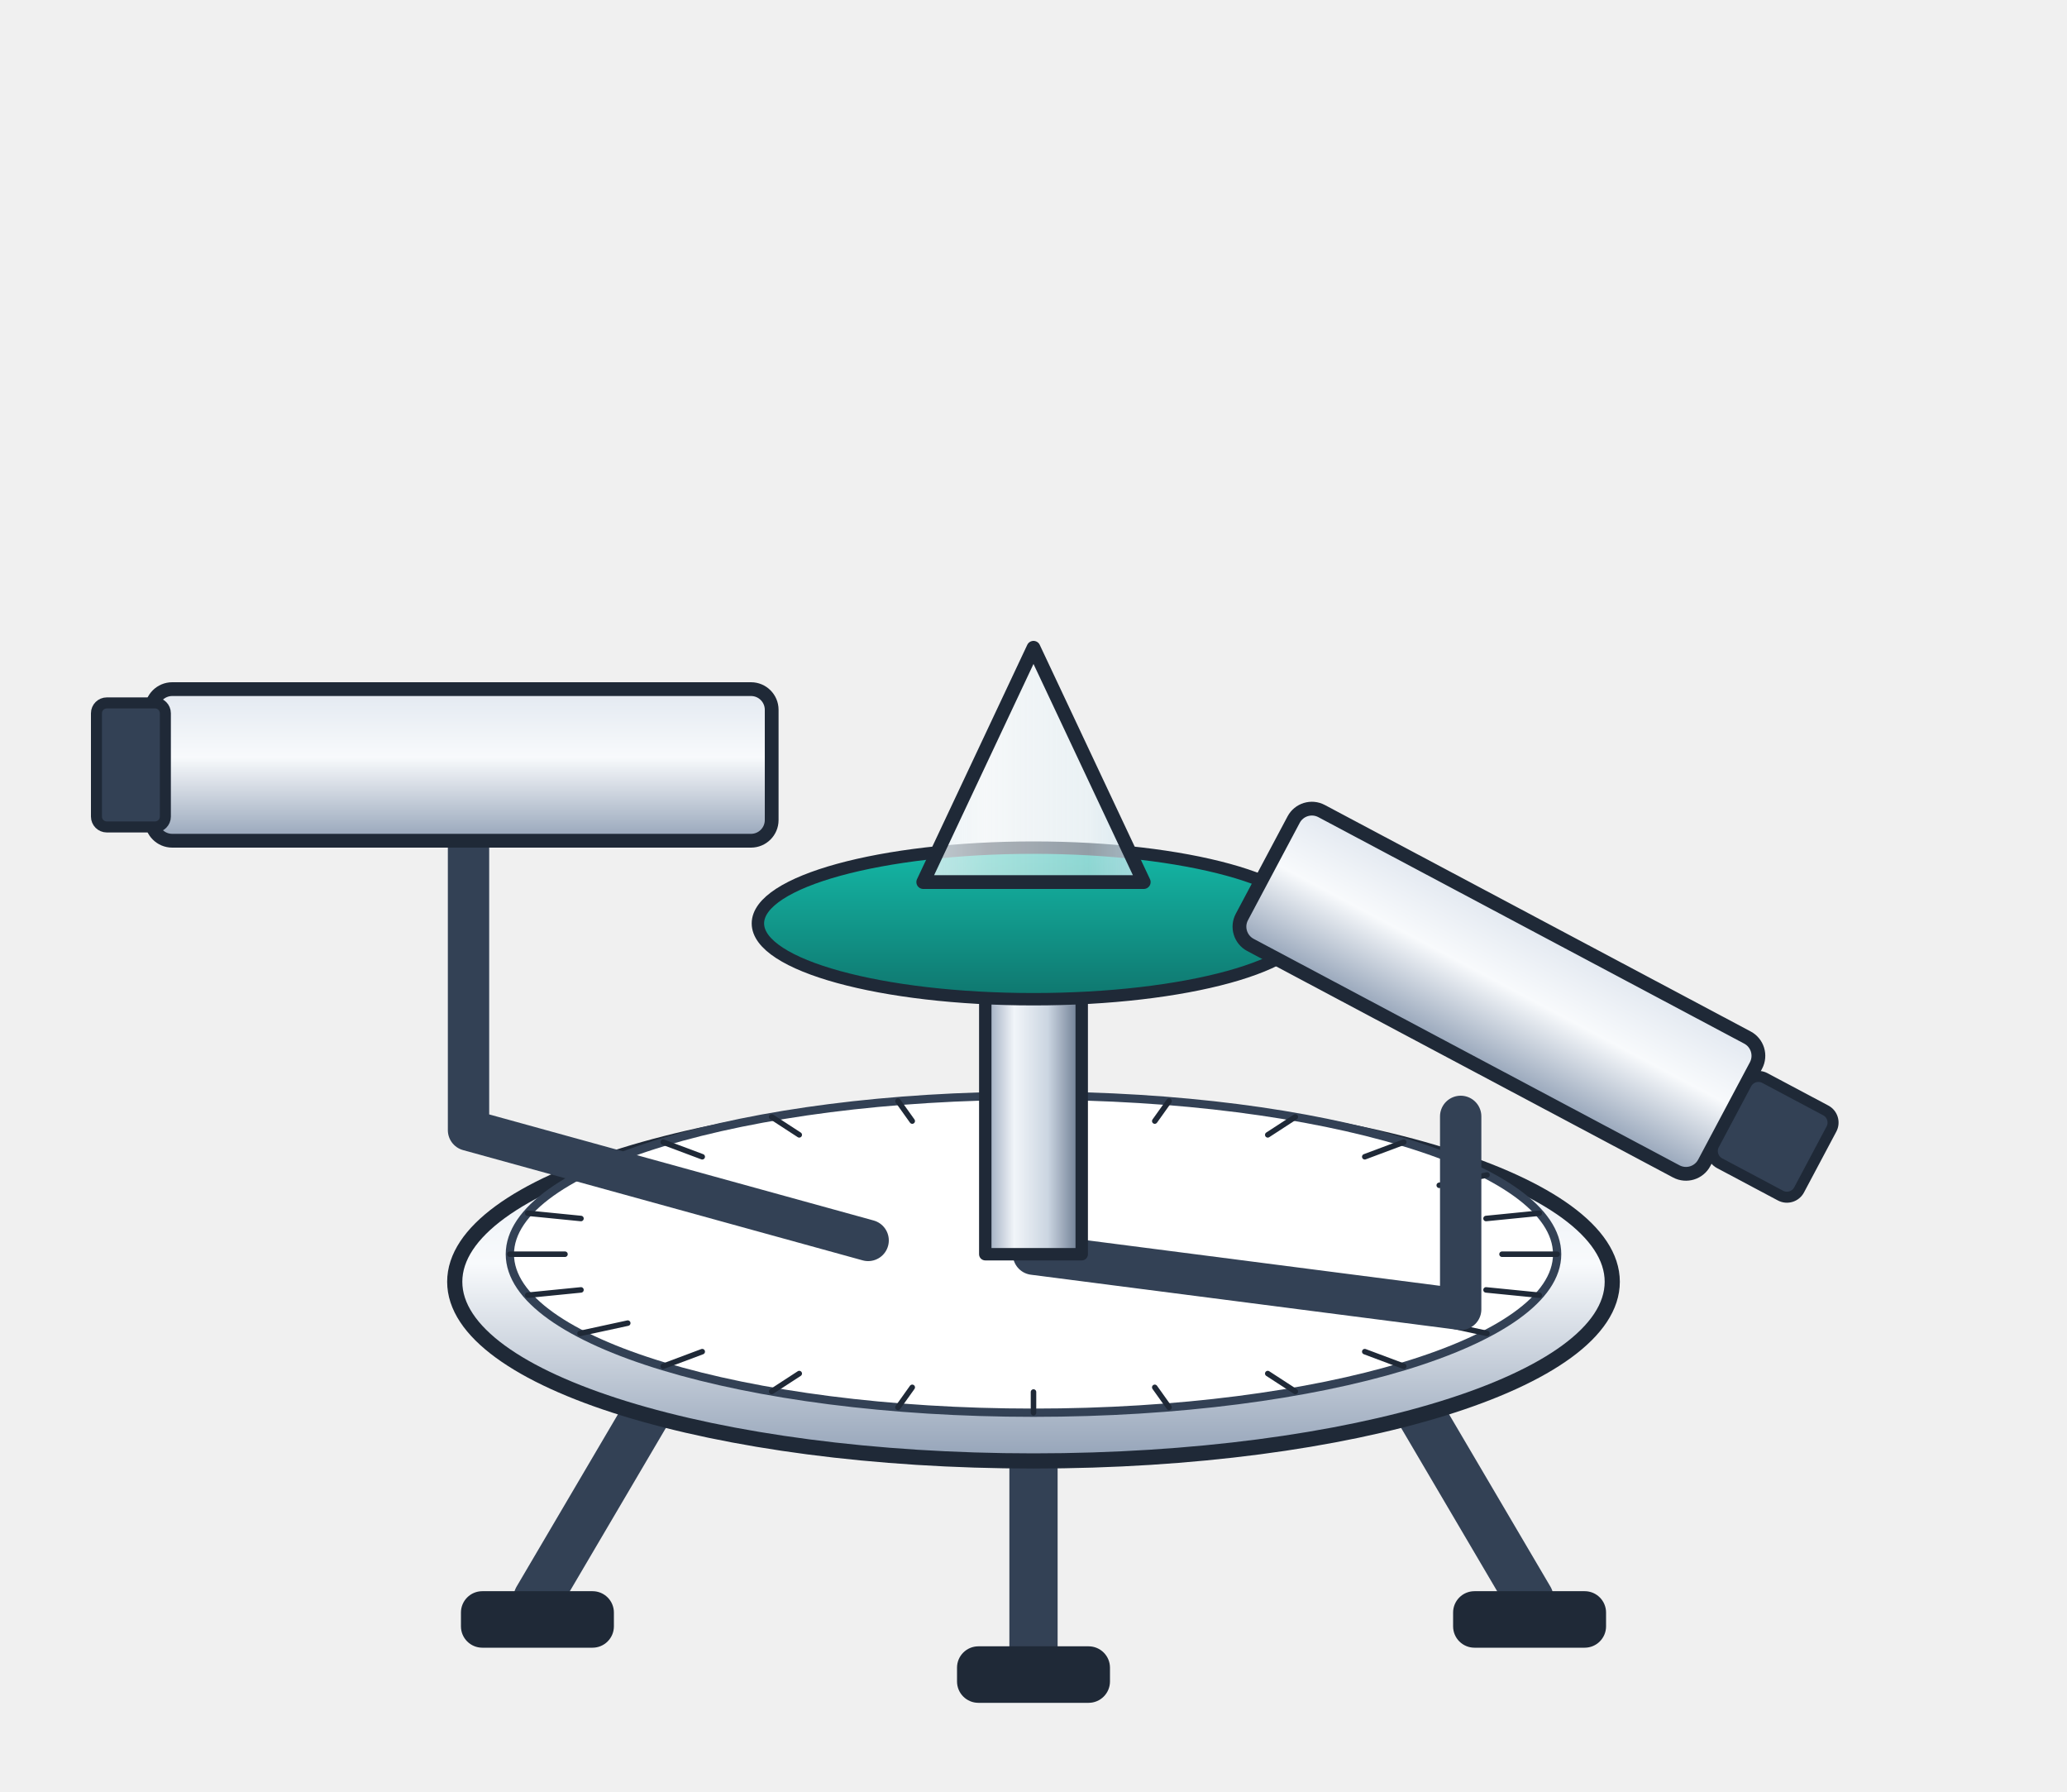
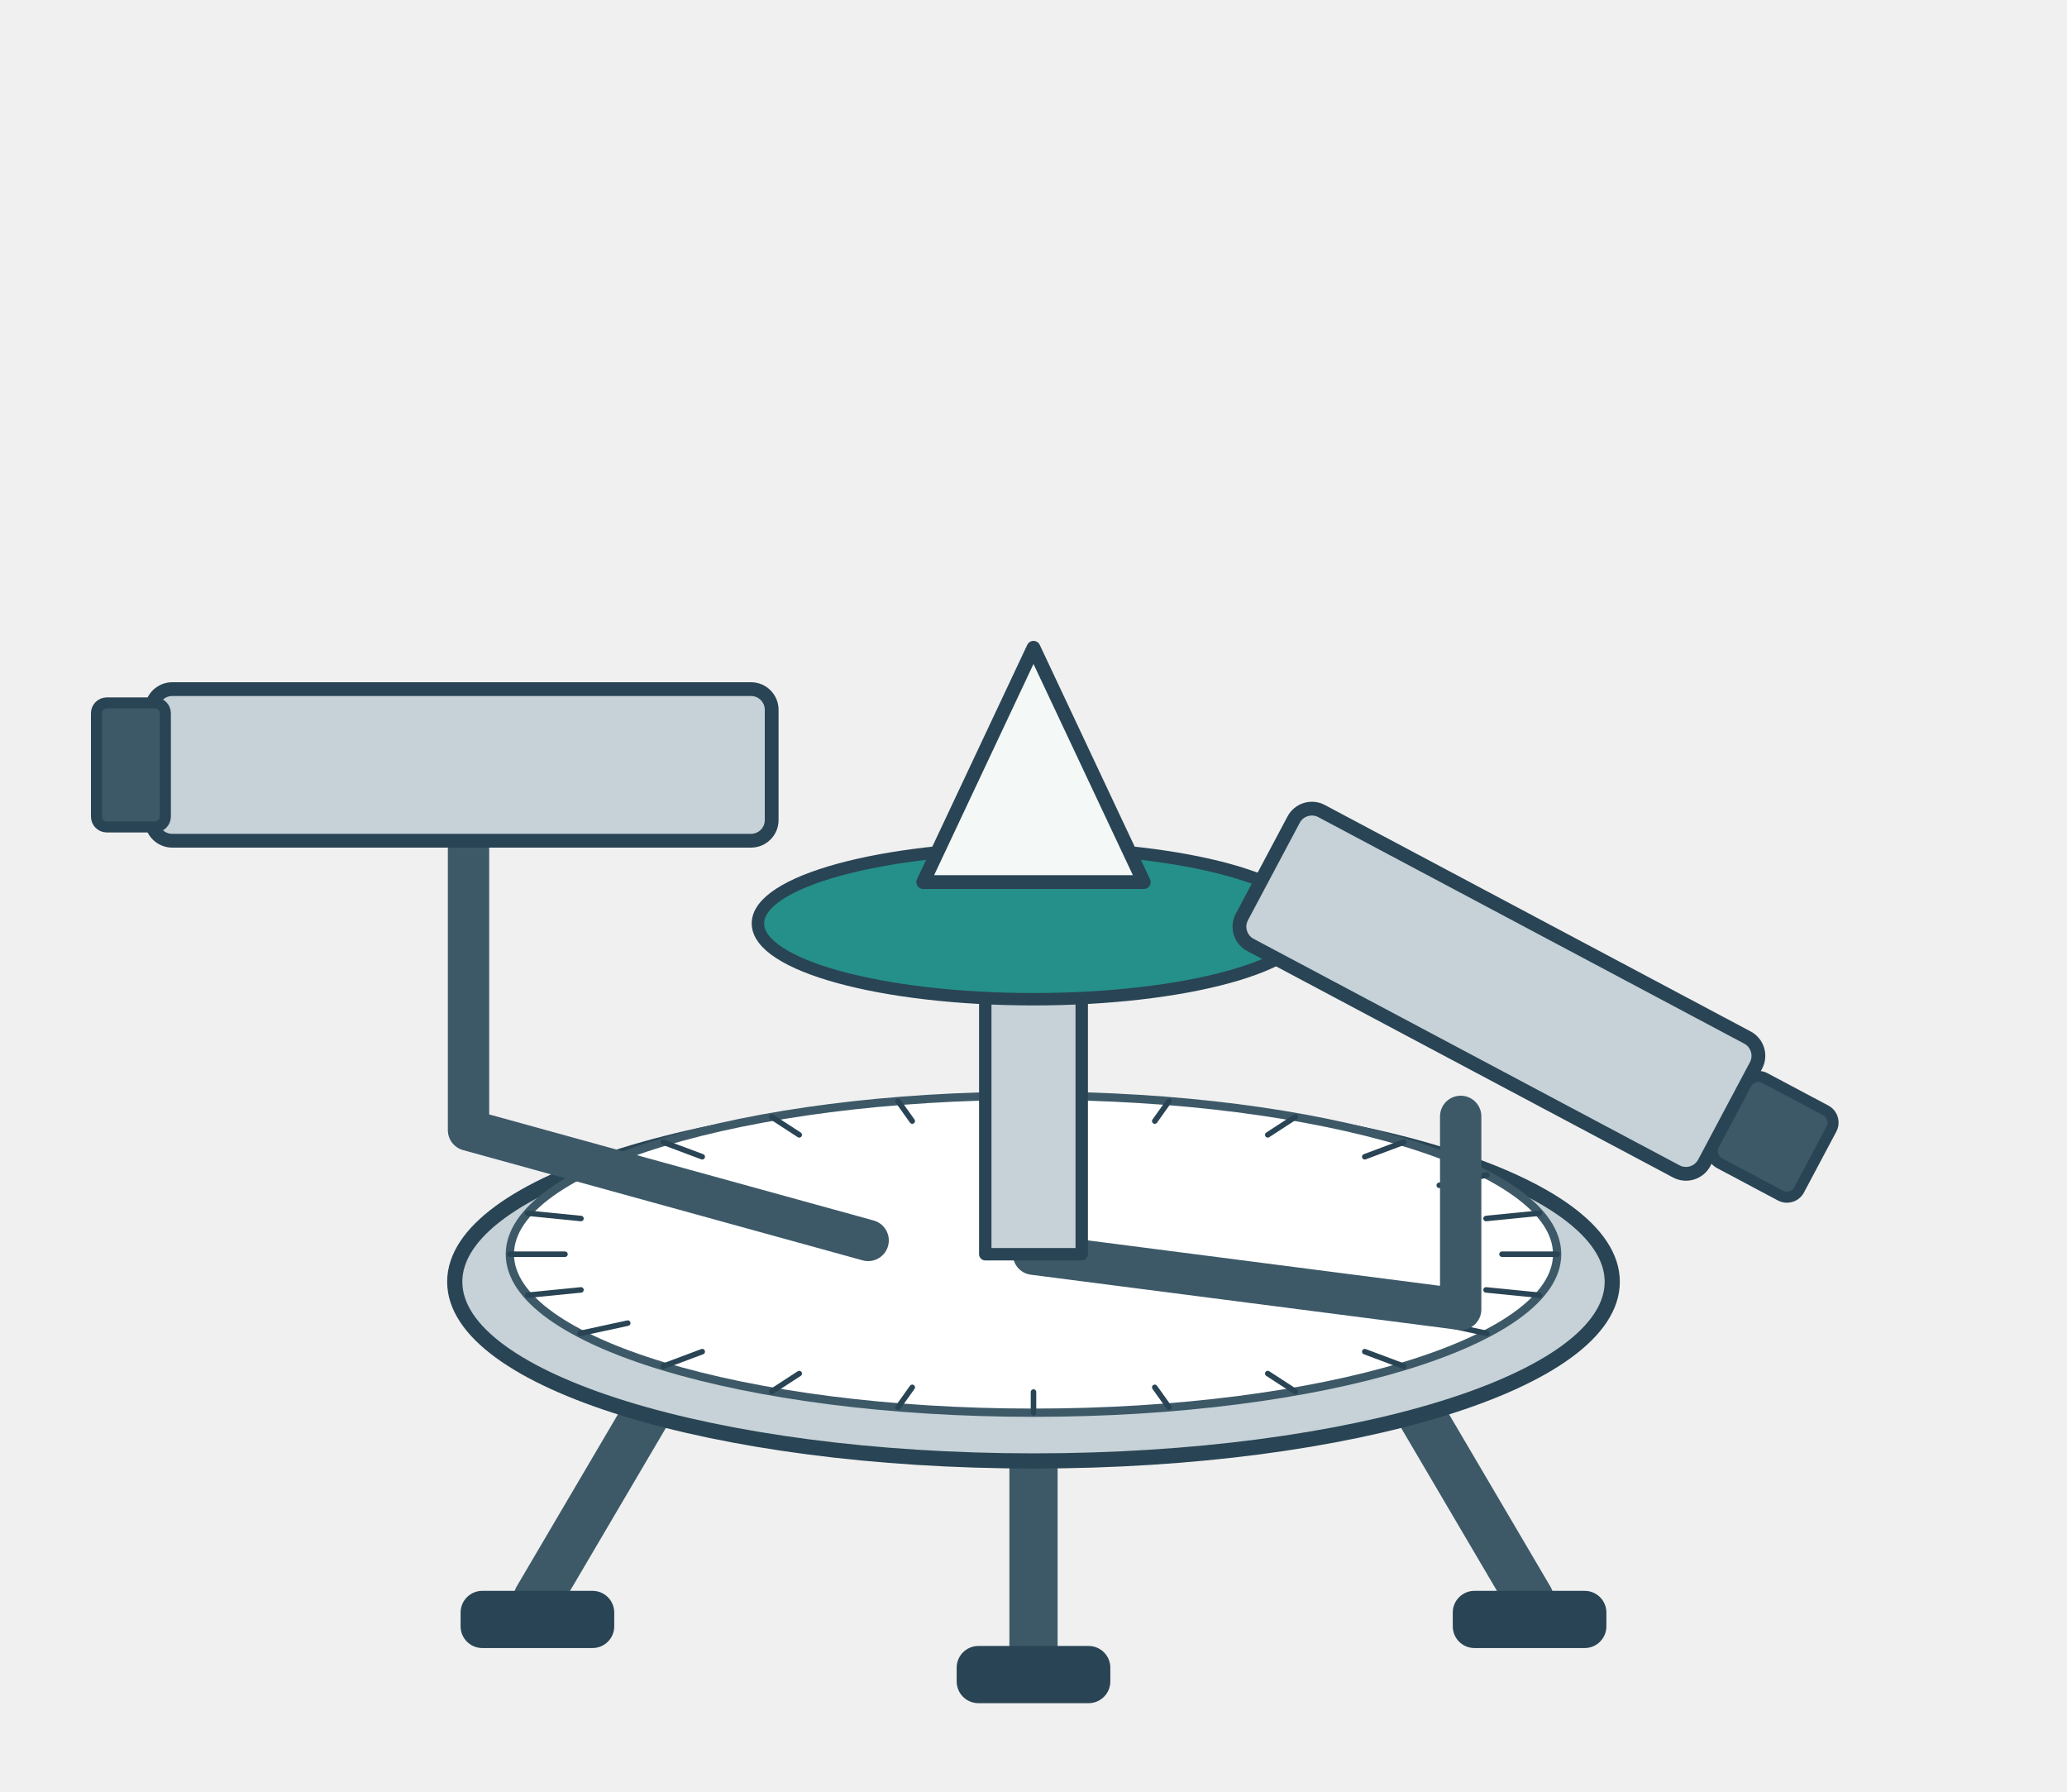
<svg xmlns="http://www.w3.org/2000/svg" width="300" height="260" viewBox="0 0 300 260">
-   <defs>
-     <linearGradient id="g-chassis" x1="0" y1="0" x2="0" y2="1">
-       <stop offset="0%" stop-color="#FFFFFF" />
-       <stop offset="55%" stop-color="#F8FAFC" />
-       <stop offset="100%" stop-color="#E2E8F0" />
-     </linearGradient>
-     <linearGradient id="g-chassis-h" x1="0" y1="0" x2="1" y2="0">
-       <stop offset="0%" stop-color="#E2E8F0" />
-       <stop offset="22%" stop-color="#F8FAFC" />
-       <stop offset="80%" stop-color="#F1F5F9" />
-       <stop offset="100%" stop-color="#CBD5E1" />
-     </linearGradient>
-     <linearGradient id="g-bezel" x1="0" y1="0" x2="0" y2="1">
-       <stop offset="0%" stop-color="#475569" />
-       <stop offset="100%" stop-color="#1E293B" />
-     </linearGradient>
-     <linearGradient id="g-metal" x1="0" y1="0" x2="1" y2="0">
-       <stop offset="0%" stop-color="#94A3B8" />
-       <stop offset="30%" stop-color="#F1F5F9" />
-       <stop offset="65%" stop-color="#CBD5E1" />
-       <stop offset="100%" stop-color="#64748B" />
-     </linearGradient>
-     <linearGradient id="g-metal-v" x1="0" y1="0" x2="0" y2="1">
-       <stop offset="0%" stop-color="#E2E8F0" />
-       <stop offset="45%" stop-color="#F8FAFC" />
-       <stop offset="100%" stop-color="#94A3B8" />
-     </linearGradient>
-     <linearGradient id="g-teal" x1="0" y1="0" x2="0" y2="1">
-       <stop offset="0%" stop-color="#14B8A6" />
-       <stop offset="100%" stop-color="#0F766E" />
-     </linearGradient>
-     <linearGradient id="g-glass" x1="0" y1="0" x2="1" y2="0">
-       <stop offset="0%" stop-color="#E6F2F7" stop-opacity="0.82" />
-       <stop offset="28%" stop-color="#F8FCFE" stop-opacity="0.65" />
-       <stop offset="75%" stop-color="#E6F2F7" stop-opacity="0.58" />
-       <stop offset="100%" stop-color="#CBE4EE" stop-opacity="0.80" />
-     </linearGradient>
-     <linearGradient id="g-liquid" x1="0" y1="0" x2="0" y2="1">
-       <stop offset="0%" stop-color="#99F6E4" stop-opacity="0.55" />
-       <stop offset="100%" stop-color="#14B8A6" stop-opacity="0.38" />
-     </linearGradient>
-     <linearGradient id="g-screen" x1="0" y1="0" x2="0" y2="1">
-       <stop offset="0%" stop-color="#0F172A" />
-       <stop offset="100%" stop-color="#1E293B" />
-     </linearGradient>
-     <linearGradient id="g-brass" x1="0" y1="0" x2="1" y2="0">
-       <stop offset="0%" stop-color="#B45309" />
-       <stop offset="35%" stop-color="#FDE68A" />
-       <stop offset="75%" stop-color="#F59E0B" />
-       <stop offset="100%" stop-color="#92400E" />
-     </linearGradient>
-     <linearGradient id="g-copper" x1="0" y1="0" x2="1" y2="0">
-       <stop offset="0%" stop-color="#9A3412" />
-       <stop offset="35%" stop-color="#FDBA74" />
-       <stop offset="70%" stop-color="#EA580C" />
-       <stop offset="100%" stop-color="#7C2D12" />
-     </linearGradient>
-     <linearGradient id="g-rubber" x1="0" y1="0" x2="1" y2="1">
-       <stop offset="0%" stop-color="#14B8A6" />
-       <stop offset="100%" stop-color="#115E59" />
-     </linearGradient>
-   </defs>
-   <g stroke="#1F2937" stroke-width="2.2" stroke-linecap="round" stroke-linejoin="round" fill="none">
-     <path d="M98 198 L78 232 M150 208 V240 M202 198 L222 232" stroke="#334155" stroke-width="7" />
-     <rect x="68" y="232" width="20" height="6" rx="2" fill="#1F2937" />
-     <rect x="140" y="240" width="20" height="6" rx="2" fill="#1F2937" />
-     <rect x="212" y="232" width="20" height="6" rx="2" fill="#1F2937" />
-     <ellipse cx="150" cy="186" rx="84" ry="26" fill="url(#g-metal-v)" stroke="#1F2937" stroke-width="2.2" />
-     <ellipse cx="150" cy="182" rx="76" ry="23" fill="#FFFFFF" stroke="#334155" stroke-width="1.2" />
-     <line x1="218" y1="182" x2="226" y2="182" stroke="#1F2937" stroke-width="0.8" />
-     <line x1="215.68" y1="187.18" x2="223.41" y2="187.95" stroke="#1F2937" stroke-width="0.8" />
-     <line x1="208.89" y1="192" x2="215.82" y2="193.5" stroke="#1F2937" stroke-width="0.8" />
-     <line x1="198.08" y1="196.14" x2="203.74" y2="198.26" stroke="#1F2937" stroke-width="0.8" />
-     <line x1="184" y1="199.32" x2="188" y2="201.92" stroke="#1F2937" stroke-width="0.8" />
-     <line x1="167.6" y1="201.32" x2="169.67" y2="204.22" stroke="#1F2937" stroke-width="0.8" />
-     <line x1="150" y1="202" x2="150" y2="205" stroke="#1F2937" stroke-width="0.8" />
-     <line x1="132.4" y1="201.32" x2="130.33" y2="204.22" stroke="#1F2937" stroke-width="0.8" />
-     <line x1="116" y1="199.32" x2="112" y2="201.92" stroke="#1F2937" stroke-width="0.8" />
-     <line x1="101.92" y1="196.14" x2="96.26" y2="198.26" stroke="#1F2937" stroke-width="0.8" />
-     <line x1="91.11" y1="192" x2="84.18" y2="193.5" stroke="#1F2937" stroke-width="0.8" />
-     <line x1="84.32" y1="187.18" x2="76.59" y2="187.95" stroke="#1F2937" stroke-width="0.8" />
-     <line x1="82" y1="182" x2="74" y2="182" stroke="#1F2937" stroke-width="0.8" />
-     <line x1="84.32" y1="176.82" x2="76.59" y2="176.05" stroke="#1F2937" stroke-width="0.8" />
-     <line x1="91.11" y1="172" x2="84.18" y2="170.5" stroke="#1F2937" stroke-width="0.8" />
-     <line x1="101.92" y1="167.86" x2="96.26" y2="165.74" stroke="#1F2937" stroke-width="0.8" />
-     <line x1="116" y1="164.68" x2="112" y2="162.08" stroke="#1F2937" stroke-width="0.8" />
-     <line x1="132.4" y1="162.68" x2="130.33" y2="159.78" stroke="#1F2937" stroke-width="0.8" />
-     <line x1="150" y1="162" x2="150" y2="159" stroke="#1F2937" stroke-width="0.8" />
-     <line x1="167.6" y1="162.68" x2="169.67" y2="159.78" stroke="#1F2937" stroke-width="0.8" />
-     <line x1="184" y1="164.68" x2="188" y2="162.08" stroke="#1F2937" stroke-width="0.8" />
-     <line x1="198.08" y1="167.86" x2="203.74" y2="165.74" stroke="#1F2937" stroke-width="0.8" />
-     <line x1="208.89" y1="172" x2="215.82" y2="170.5" stroke="#1F2937" stroke-width="0.8" />
-     <line x1="215.68" y1="176.82" x2="223.41" y2="176.05" stroke="#1F2937" stroke-width="0.8" />
-     <path d="M68 118 V164 L126 180" fill="none" stroke="#334155" stroke-width="6" />
-     <path d="M150 182 L212 190 V162" fill="none" stroke="#334155" stroke-width="6" />
-     <rect x="143" y="138" width="14" height="44" fill="url(#g-metal)" stroke="#1F2937" stroke-width="1.8" />
-     <ellipse cx="150" cy="134" rx="40" ry="11" fill="url(#g-teal)" stroke="#1F2937" stroke-width="1.8" />
-     <polygon points="134,128 166,128 150,94" fill="url(#g-glass)" stroke="#1F2937" stroke-width="2.0" />
-     <rect x="22" y="100" width="90" height="22" rx="3" fill="url(#g-metal-v)" stroke="#1F2937" stroke-width="2.0" />
-     <rect x="14" y="102" width="10" height="18" rx="1.5" fill="#334155" stroke="#1F2937" stroke-width="1.6" />
+   <g stroke="#294454" stroke-width="2.3" stroke-linecap="round" stroke-linejoin="round" fill="none">
+     <path d="M98 198 L78 232 M150 208 V240 M202 198 L222 232" stroke="#3D5968" stroke-width="7" />
+     <rect x="68" y="232" width="20" height="6" rx="2" fill="#294454" />
+     <rect x="140" y="240" width="20" height="6" rx="2" fill="#294454" />
+     <rect x="212" y="232" width="20" height="6" rx="2" fill="#294454" />
+     <ellipse cx="150" cy="186" rx="84" ry="26" fill="#C6D2D7" stroke="#294454" stroke-width="2.2" />
+     <ellipse cx="150" cy="182" rx="76" ry="23" fill="#FFFFFF" stroke="#3D5968" stroke-width="1.2" />
+     <line x1="218" y1="182" x2="226" y2="182" stroke="#294454" stroke-width="0.8" />
+     <line x1="215.68" y1="187.18" x2="223.41" y2="187.95" stroke="#294454" stroke-width="0.8" />
+     <line x1="208.89" y1="192" x2="215.82" y2="193.5" stroke="#294454" stroke-width="0.8" />
+     <line x1="198.08" y1="196.14" x2="203.74" y2="198.26" stroke="#294454" stroke-width="0.8" />
+     <line x1="184" y1="199.32" x2="188" y2="201.92" stroke="#294454" stroke-width="0.8" />
+     <line x1="167.6" y1="201.32" x2="169.67" y2="204.22" stroke="#294454" stroke-width="0.8" />
+     <line x1="150" y1="202" x2="150" y2="205" stroke="#294454" stroke-width="0.8" />
+     <line x1="132.4" y1="201.32" x2="130.33" y2="204.22" stroke="#294454" stroke-width="0.8" />
+     <line x1="116" y1="199.32" x2="112" y2="201.92" stroke="#294454" stroke-width="0.8" />
+     <line x1="101.92" y1="196.14" x2="96.26" y2="198.26" stroke="#294454" stroke-width="0.8" />
+     <line x1="91.11" y1="192" x2="84.18" y2="193.5" stroke="#294454" stroke-width="0.8" />
+     <line x1="84.32" y1="187.18" x2="76.59" y2="187.95" stroke="#294454" stroke-width="0.8" />
+     <line x1="82" y1="182" x2="74" y2="182" stroke="#294454" stroke-width="0.8" />
+     <line x1="84.32" y1="176.82" x2="76.59" y2="176.05" stroke="#294454" stroke-width="0.8" />
+     <line x1="91.11" y1="172" x2="84.18" y2="170.5" stroke="#294454" stroke-width="0.8" />
+     <line x1="101.92" y1="167.86" x2="96.26" y2="165.74" stroke="#294454" stroke-width="0.8" />
+     <line x1="116" y1="164.68" x2="112" y2="162.08" stroke="#294454" stroke-width="0.8" />
+     <line x1="132.4" y1="162.68" x2="130.33" y2="159.78" stroke="#294454" stroke-width="0.8" />
+     <line x1="150" y1="162" x2="150" y2="159" stroke="#294454" stroke-width="0.8" />
+     <line x1="167.6" y1="162.68" x2="169.67" y2="159.78" stroke="#294454" stroke-width="0.8" />
+     <line x1="184" y1="164.68" x2="188" y2="162.08" stroke="#294454" stroke-width="0.8" />
+     <line x1="198.08" y1="167.86" x2="203.74" y2="165.74" stroke="#294454" stroke-width="0.8" />
+     <line x1="208.89" y1="172" x2="215.82" y2="170.5" stroke="#294454" stroke-width="0.8" />
+     <line x1="215.68" y1="176.82" x2="223.41" y2="176.05" stroke="#294454" stroke-width="0.8" />
+     <path d="M68 118 V164 L126 180" fill="none" stroke="#3D5968" stroke-width="6" />
+     <path d="M150 182 L212 190 V162" fill="none" stroke="#3D5968" stroke-width="6" />
+     <rect x="143" y="138" width="14" height="44" fill="#C6D2D7" stroke="#294454" stroke-width="1.8" />
+     <ellipse cx="150" cy="134" rx="40" ry="11" fill="#258F89" stroke="#294454" stroke-width="1.8" />
+     <polygon points="134,128 166,128 150,94" fill="#F4F9F8" stroke="#294454" stroke-width="2.0" />
+     <rect x="22" y="100" width="90" height="22" rx="3" fill="#C6D2D7" stroke="#294454" stroke-width="2.0" />
+     <rect x="14" y="102" width="10" height="18" rx="1.5" fill="#3D5968" stroke="#294454" stroke-width="1.6" />
    <g transform="translate(184 126) rotate(28)">
-       <rect x="0" y="-11" width="76" height="22" rx="3" fill="url(#g-metal-v)" stroke="#1F2937" stroke-width="2.0" />
-       <rect x="76" y="-7" width="14" height="14" rx="2" fill="#334155" stroke="#1F2937" stroke-width="1.6" />
+       <rect x="0" y="-11" width="76" height="22" rx="3" fill="#C6D2D7" stroke="#294454" stroke-width="2.0" />
+       <rect x="76" y="-7" width="14" height="14" rx="2" fill="#3D5968" stroke="#294454" stroke-width="1.6" />
    </g>
  </g>
</svg>
